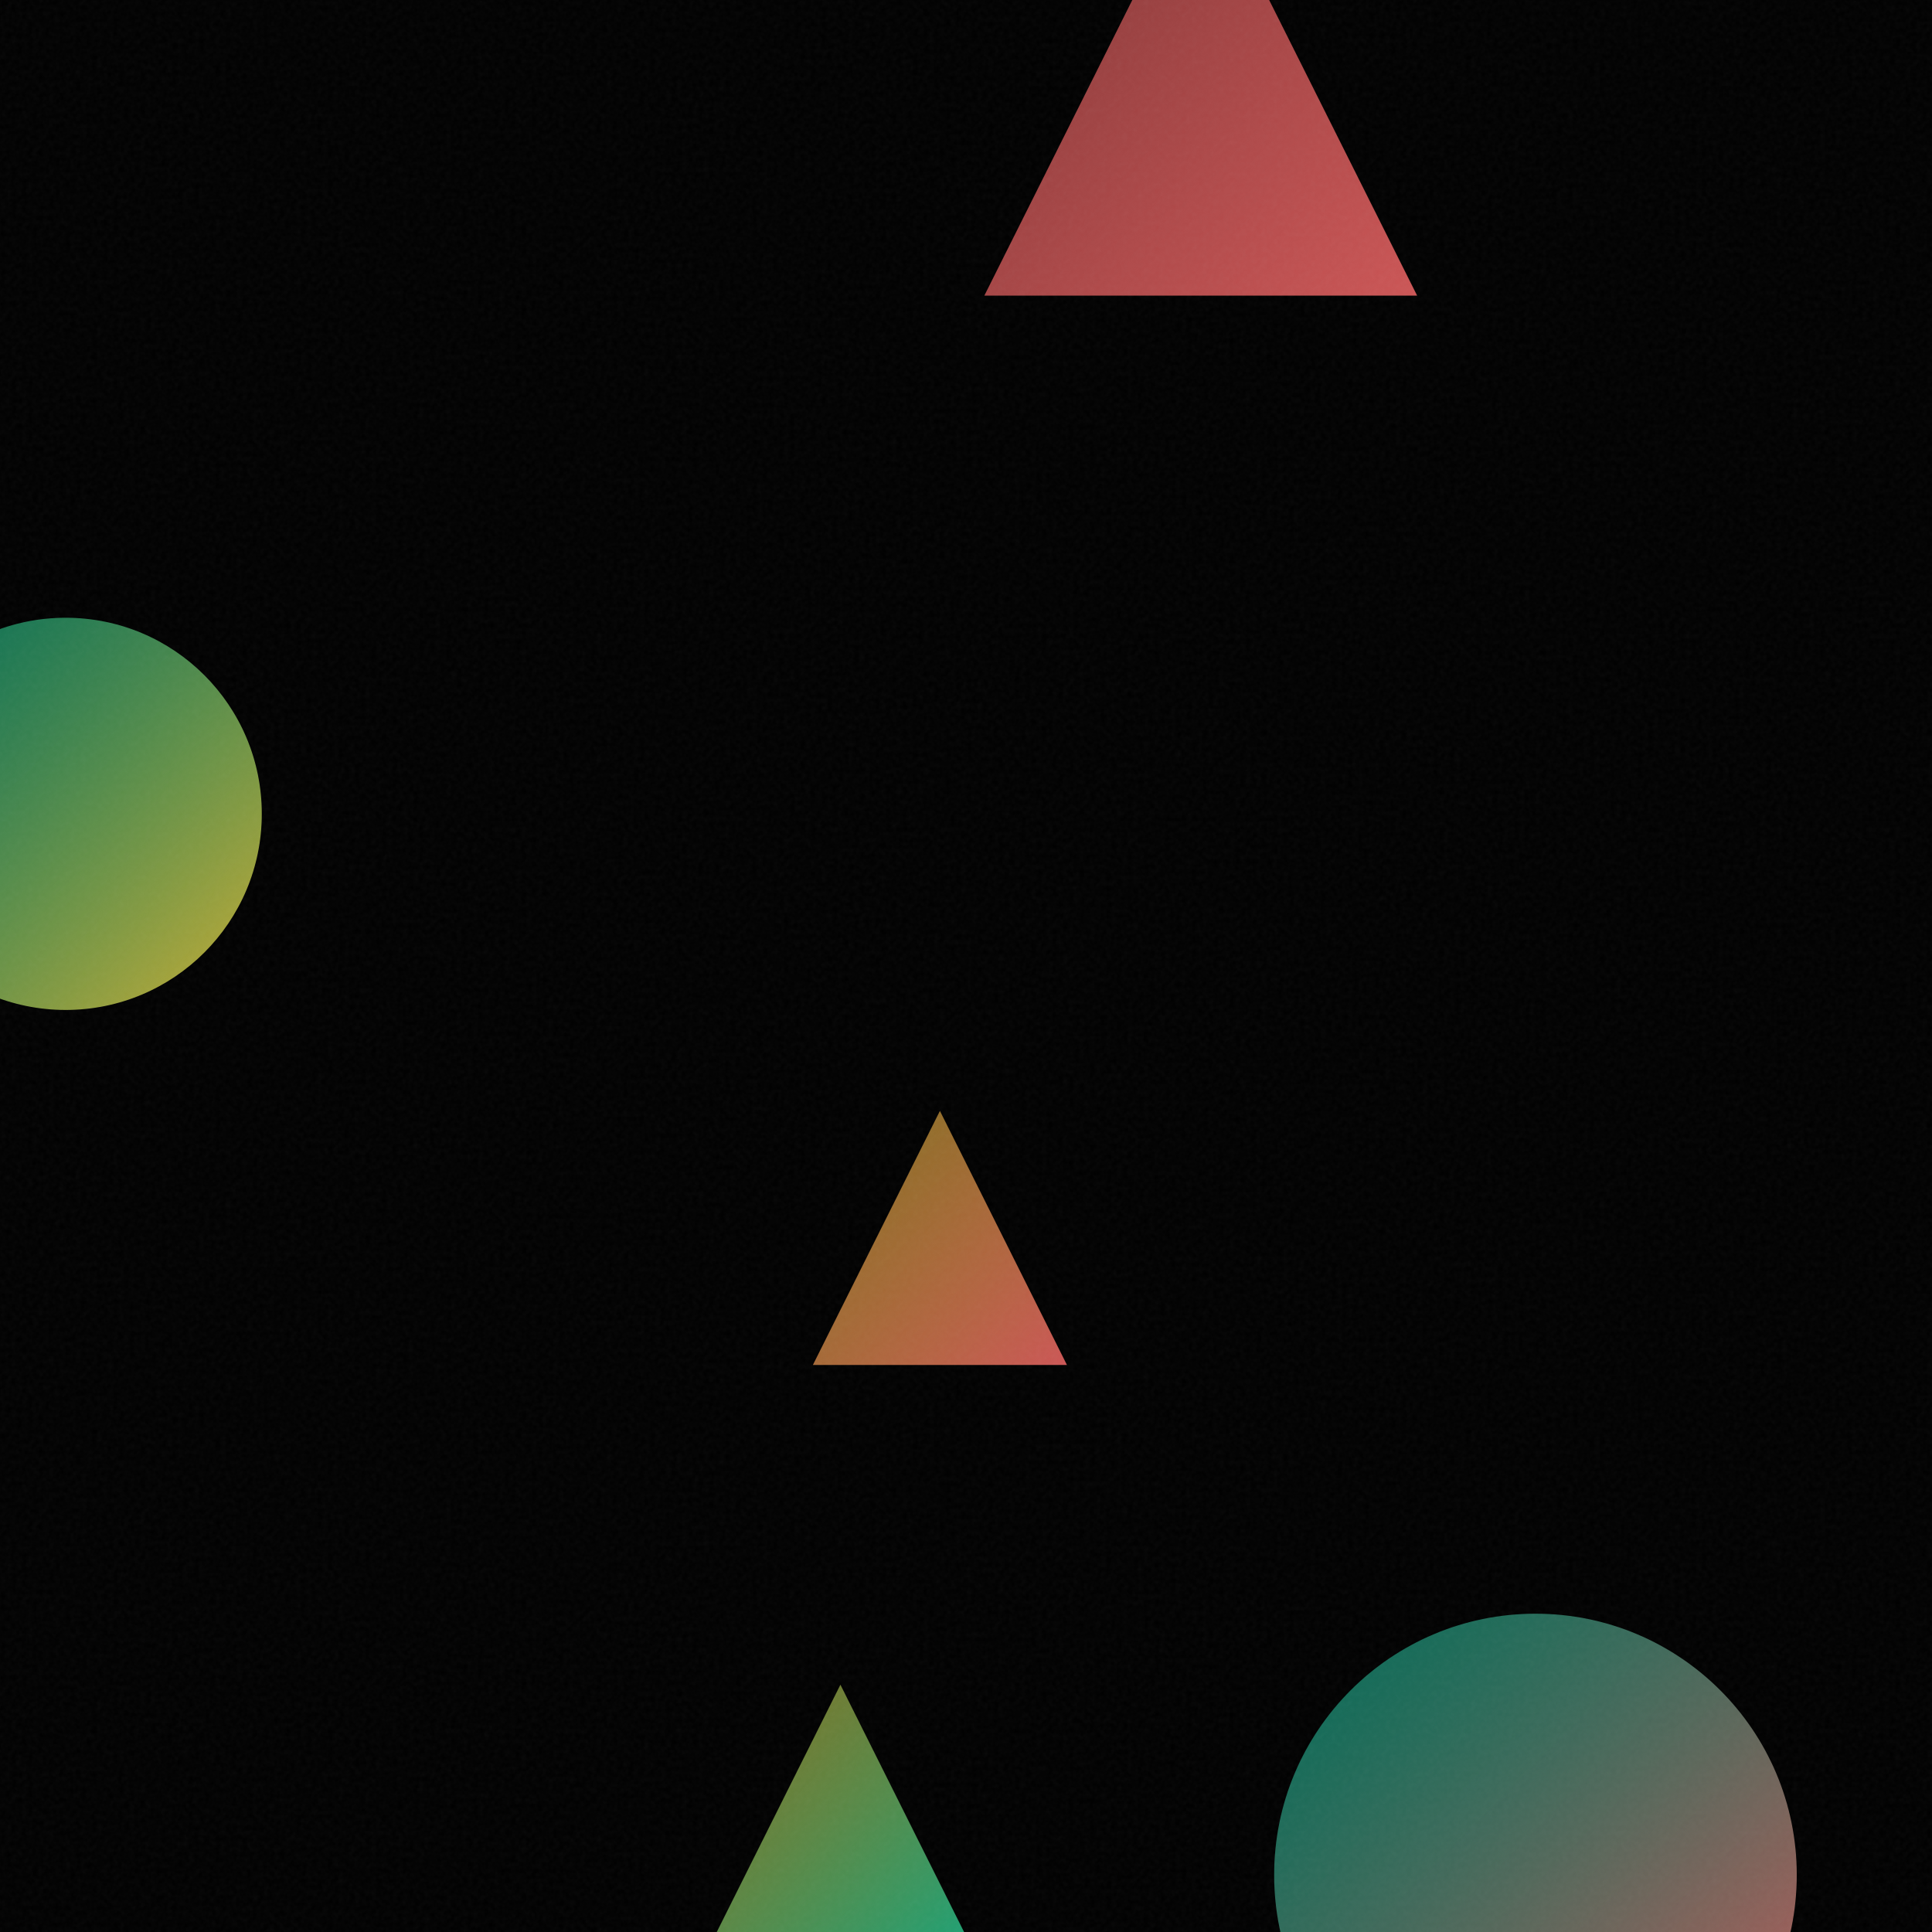
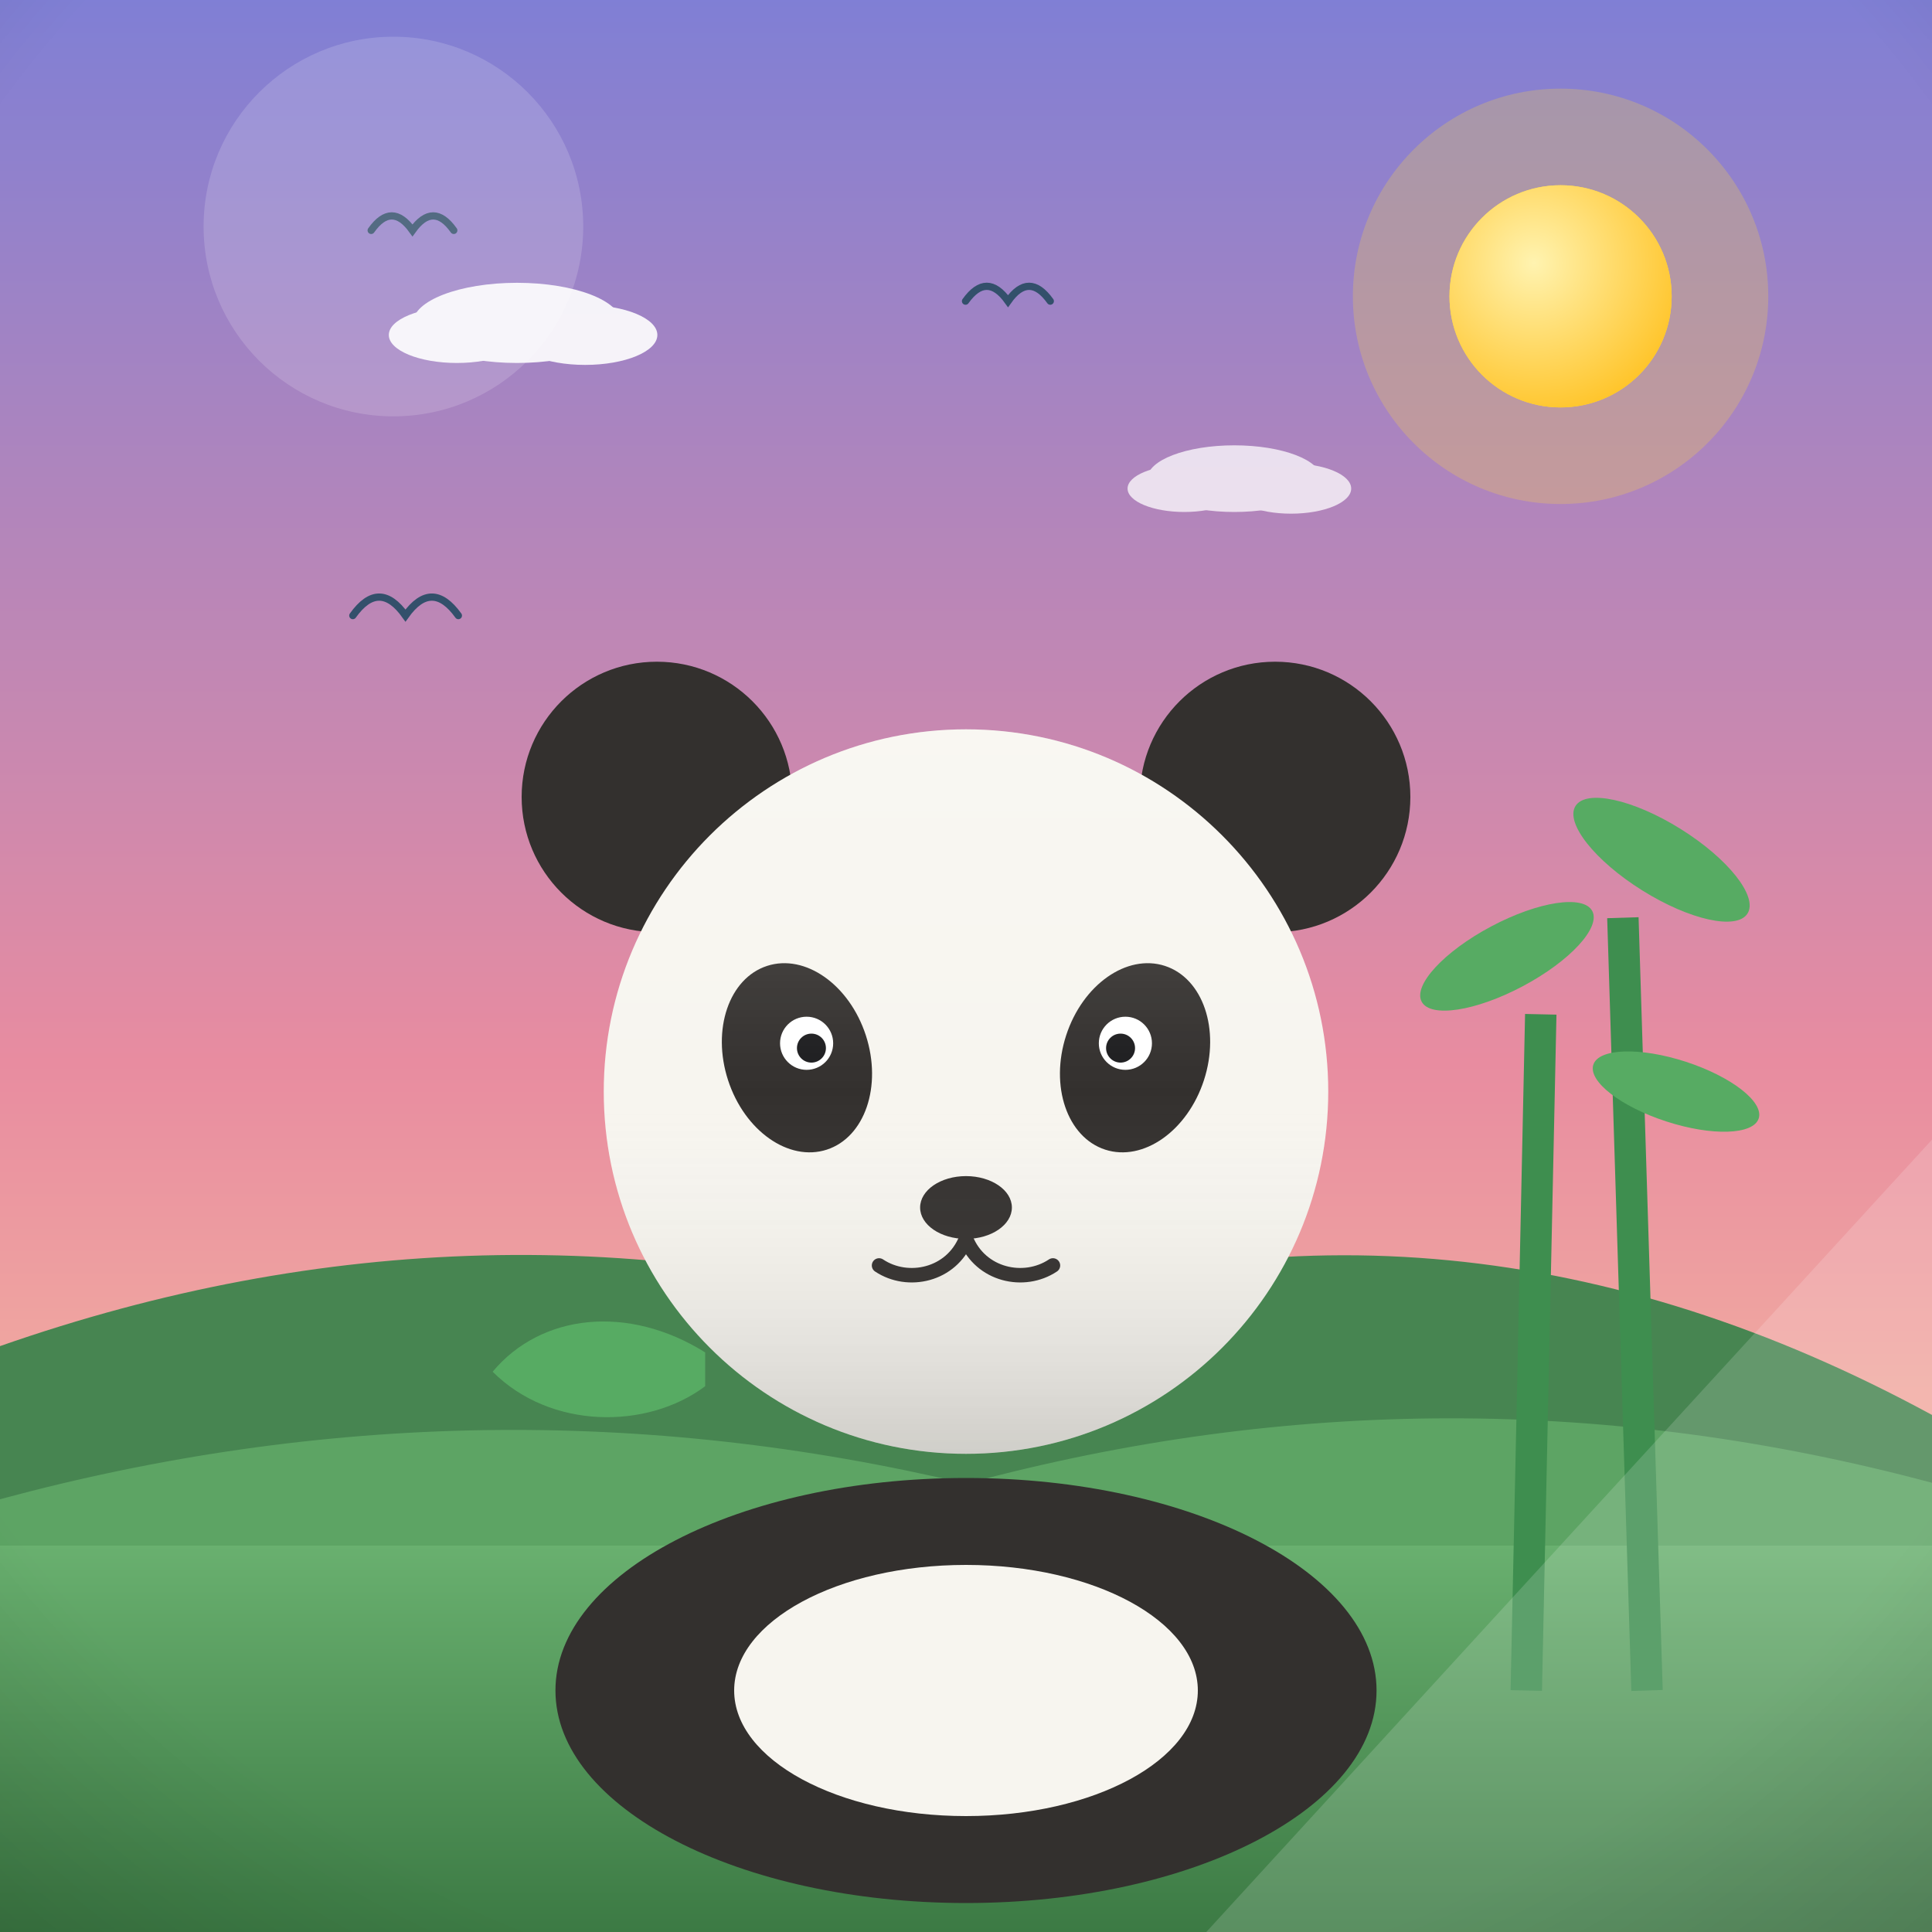
- <svg xmlns="http://www.w3.org/2000/svg" viewBox="0 0 400 400">
+ <svg xmlns="http://www.w3.org/2000/svg" viewBox="0 0 800 800">
  <defs>
-     <linearGradient id="g0" x1="203.8" y1="-28.3" x2="293.4" y2="61.2" gradientUnits="userSpaceOnUse">
-       <stop offset="0" stop-color="#FF6B6B" stop-opacity="0.5" />
-       <stop offset="1" stop-color="#FF6B6B" stop-opacity="0.8" />
+     <linearGradient id="sky" x1="0" y1="0" x2="0" y2="1">
+       <stop offset="0" stop-color="#7f7fd5" />
+       <stop offset="0.55" stop-color="#e88ca0" />
+       <stop offset="1" stop-color="#ffd9a0" />
    </linearGradient>
-     <linearGradient id="g1" x1="140.8" y1="348.8" x2="207.2" y2="415.2" gradientUnits="userSpaceOnUse">
-       <stop offset="0" stop-color="#FFD93D" stop-opacity="0.5" />
-       <stop offset="1" stop-color="#00D4AA" stop-opacity="0.8" />
+     <radialGradient id="sunG" cx="0.38" cy="0.35" r="0.9">
+       <stop offset="0" stop-color="#fff3b0" />
+       <stop offset="1" stop-color="#ffb703" />
+     </radialGradient>
+     <linearGradient id="ground" x1="0" y1="0" x2="0" y2="1">
+       <stop offset="0" stop-color="#69b06f" />
+       <stop offset="1" stop-color="#3c7a44" />
    </linearGradient>
-     <linearGradient id="g2" x1="263.8" y1="334.2" x2="371.9" y2="442.3" gradientUnits="userSpaceOnUse">
-       <stop offset="0" stop-color="#00D4AA" stop-opacity="0.5" />
-       <stop offset="1" stop-color="#FF6B6B" stop-opacity="0.8" />
+     <linearGradient id="sea" x1="0" y1="0" x2="0" y2="1">
+       <stop offset="0" stop-color="#3d9bc4" />
+       <stop offset="1" stop-color="#1668a0" />
    </linearGradient>
-     <linearGradient id="g3" x1="-27.0" y1="127.9" x2="54.3" y2="209.2" gradientUnits="userSpaceOnUse">
-       <stop offset="0" stop-color="#00D4AA" stop-opacity="0.5" />
-       <stop offset="1" stop-color="#FFD93D" stop-opacity="0.8" />
+     <linearGradient id="shade" x1="0" y1="0" x2="0" y2="1">
+       <stop offset="0" stop-color="#ffffff" stop-opacity="0.20" />
+       <stop offset="0.5" stop-color="#ffffff" stop-opacity="0" />
+       <stop offset="1" stop-color="#000000" stop-opacity="0.16" />
    </linearGradient>
-     <linearGradient id="g4" x1="168.3" y1="230.0" x2="220.9" y2="282.6" gradientUnits="userSpaceOnUse">
-       <stop offset="0" stop-color="#FFD93D" stop-opacity="0.5" />
-       <stop offset="1" stop-color="#FF6B6B" stop-opacity="0.8" />
-     </linearGradient>
-     <filter id="n">
-       <feTurbulence type="fractalNoise" baseFrequency="0.9" numOctaves="2" stitchTiles="stitch" />
-       <feColorMatrix type="saturate" values="0" />
-     </filter>
+     <radialGradient id="vig" cx="0.5" cy="0.42" r="0.85">
+       <stop offset="0.72" stop-color="#000000" stop-opacity="0" />
+       <stop offset="1" stop-color="#000000" stop-opacity="0.20" />
+     </radialGradient>
  </defs>
-   <rect width="400" height="400" fill="#000000" />
-   <path d="M 248.6 -28.3 L 293.4 61.2 L 203.8 61.2 Z" fill="url(#g0)" />
-   <path d="M 174.0 348.8 L 207.2 415.2 L 140.8 415.2 Z" fill="url(#g1)" />
-   <circle cx="317.9" cy="388.2" r="54.1" fill="url(#g2)" />
-   <circle cx="13.6" cy="168.5" r="40.6" fill="url(#g3)" />
-   <path d="M 194.6 230.0 L 220.9 282.6 L 168.3 282.6 Z" fill="url(#g4)" />
-   <rect width="400" height="400" filter="url(#n)" opacity="0.05" />
+   <rect width="800" height="800" fill="url(#sky)" />
+   <circle cx="646.2" cy="122.7" r="86" fill="#ffd93d" opacity="0.25" />
+   <circle cx="646.2" cy="122.7" r="46" fill="#ffd93d" />
+   <circle cx="646.2" cy="122.7" r="46" fill="url(#sunG)" />
+   <g fill="#ffffff" opacity="0.9">
+     <ellipse cx="214.1" cy="133.7" rx="43.1" ry="16.6" />
+     <ellipse cx="189.2" cy="138.7" rx="28.2" ry="11.6" />
+     <ellipse cx="242.3" cy="138.7" rx="29.9" ry="12.4" />
+   </g>
+   <g fill="#ffffff" opacity="0.75">
+     <ellipse cx="511.1" cy="198.2" rx="36" ry="13.8" />
+     <ellipse cx="490.4" cy="202.3" rx="23.5" ry="9.7" />
+     <ellipse cx="534.6" cy="202.3" rx="24.9" ry="10.4" />
+   </g>
+   <path d="M0 684 L0 557.4 Q 200 487.4 400 547.2 Q 600 477.2 800 585.9 L800 684 Z" fill="#478551" />
+   <path d="M0 730 L0 620.8 Q 200 566.8 400 614.4 Q 600 560.4 800 614 L800 730 Z" fill="#5da464" />
+   <rect y="640" width="800" height="160" fill="url(#ground)" />
+   <path d="M 153.7 95.4 Q 162.2 83.4 170.8 95.4 Q 179.4 83.4 187.9 95.4" fill="none" stroke="#33506b" stroke-width="3" stroke-linecap="round" />
+   <path d="M 146.1 254.9 Q 157 239.6 167.9 254.9 Q 178.8 239.6 189.8 254.9" fill="none" stroke="#33506b" stroke-width="3" stroke-linecap="round" />
+   <path d="M 399.8 124.7 Q 408.6 112.4 417.4 124.7 Q 426.1 112.4 434.9 124.7" fill="none" stroke="#33506b" stroke-width="3" stroke-linecap="round" />
+   <g transform="translate(400 0) scale(-1 1) translate(-400 0)">
+     <g stroke="#3e8e4f" stroke-width="13">
+       <path d="M118 700 L 128 380 M168 700 L 162 420" />
+     </g>
+     <g fill="#57ab63">
+       <ellipse cx="112" cy="356" rx="42" ry="15" transform="rotate(-32 112 356)" />
+       <ellipse cx="176" cy="396" rx="40" ry="14" transform="rotate(28 176 396)" />
+       <ellipse cx="106" cy="452" rx="36" ry="13" transform="rotate(-18 106 452)" />
+     </g>
+     <ellipse cx="400" cy="700" rx="170" ry="88" fill="#33302e" />
+     <circle cx="272" cy="330" r="56" fill="#33302e" />
+     <circle cx="528" cy="330" r="56" fill="#33302e" />
+     <circle cx="400" cy="452" r="150" fill="#f7f5ef" />
+     <ellipse cx="400" cy="700" rx="96" ry="52" fill="#f7f5ef" />
+     <ellipse cx="330" cy="438" rx="30" ry="40" fill="#33302e" transform="rotate(-18 330 438)" />
+     <ellipse cx="470" cy="438" rx="30" ry="40" fill="#33302e" transform="rotate(18 470 438)" />
+     <circle cx="334" cy="432" r="11" fill="#ffffff" />
+     <circle cx="466" cy="432" r="11" fill="#ffffff" />
+     <circle cx="336" cy="434" r="6" fill="#1d1d1f" />
+     <circle cx="464" cy="434" r="6" fill="#1d1d1f" />
+     <ellipse cx="400" cy="500" rx="19" ry="13" fill="#33302e" />
+     <path d="M400 513 C 394 528 376 532 364 524 M400 513 C 406 528 424 532 436 524" stroke="#33302e" stroke-width="6" fill="none" stroke-linecap="round" />
+     <path d="M508 560 C 540 540 576 544 596 568 C 572 592 532 592 508 574 Z" fill="#57ab63" />
+     <circle cx="400" cy="452" r="150" fill="url(#shade)" />
+   </g>
+   <g opacity="0.16">
+     <circle cx="162.9" cy="93.8" r="78.6" fill="#ffffff" />
+     <path d="M 499.5 800 L 800 800 L 800 471.9 Z" fill="#ffffff" />
+   </g>
+   <rect width="800" height="800" fill="url(#vig)" />
</svg>
